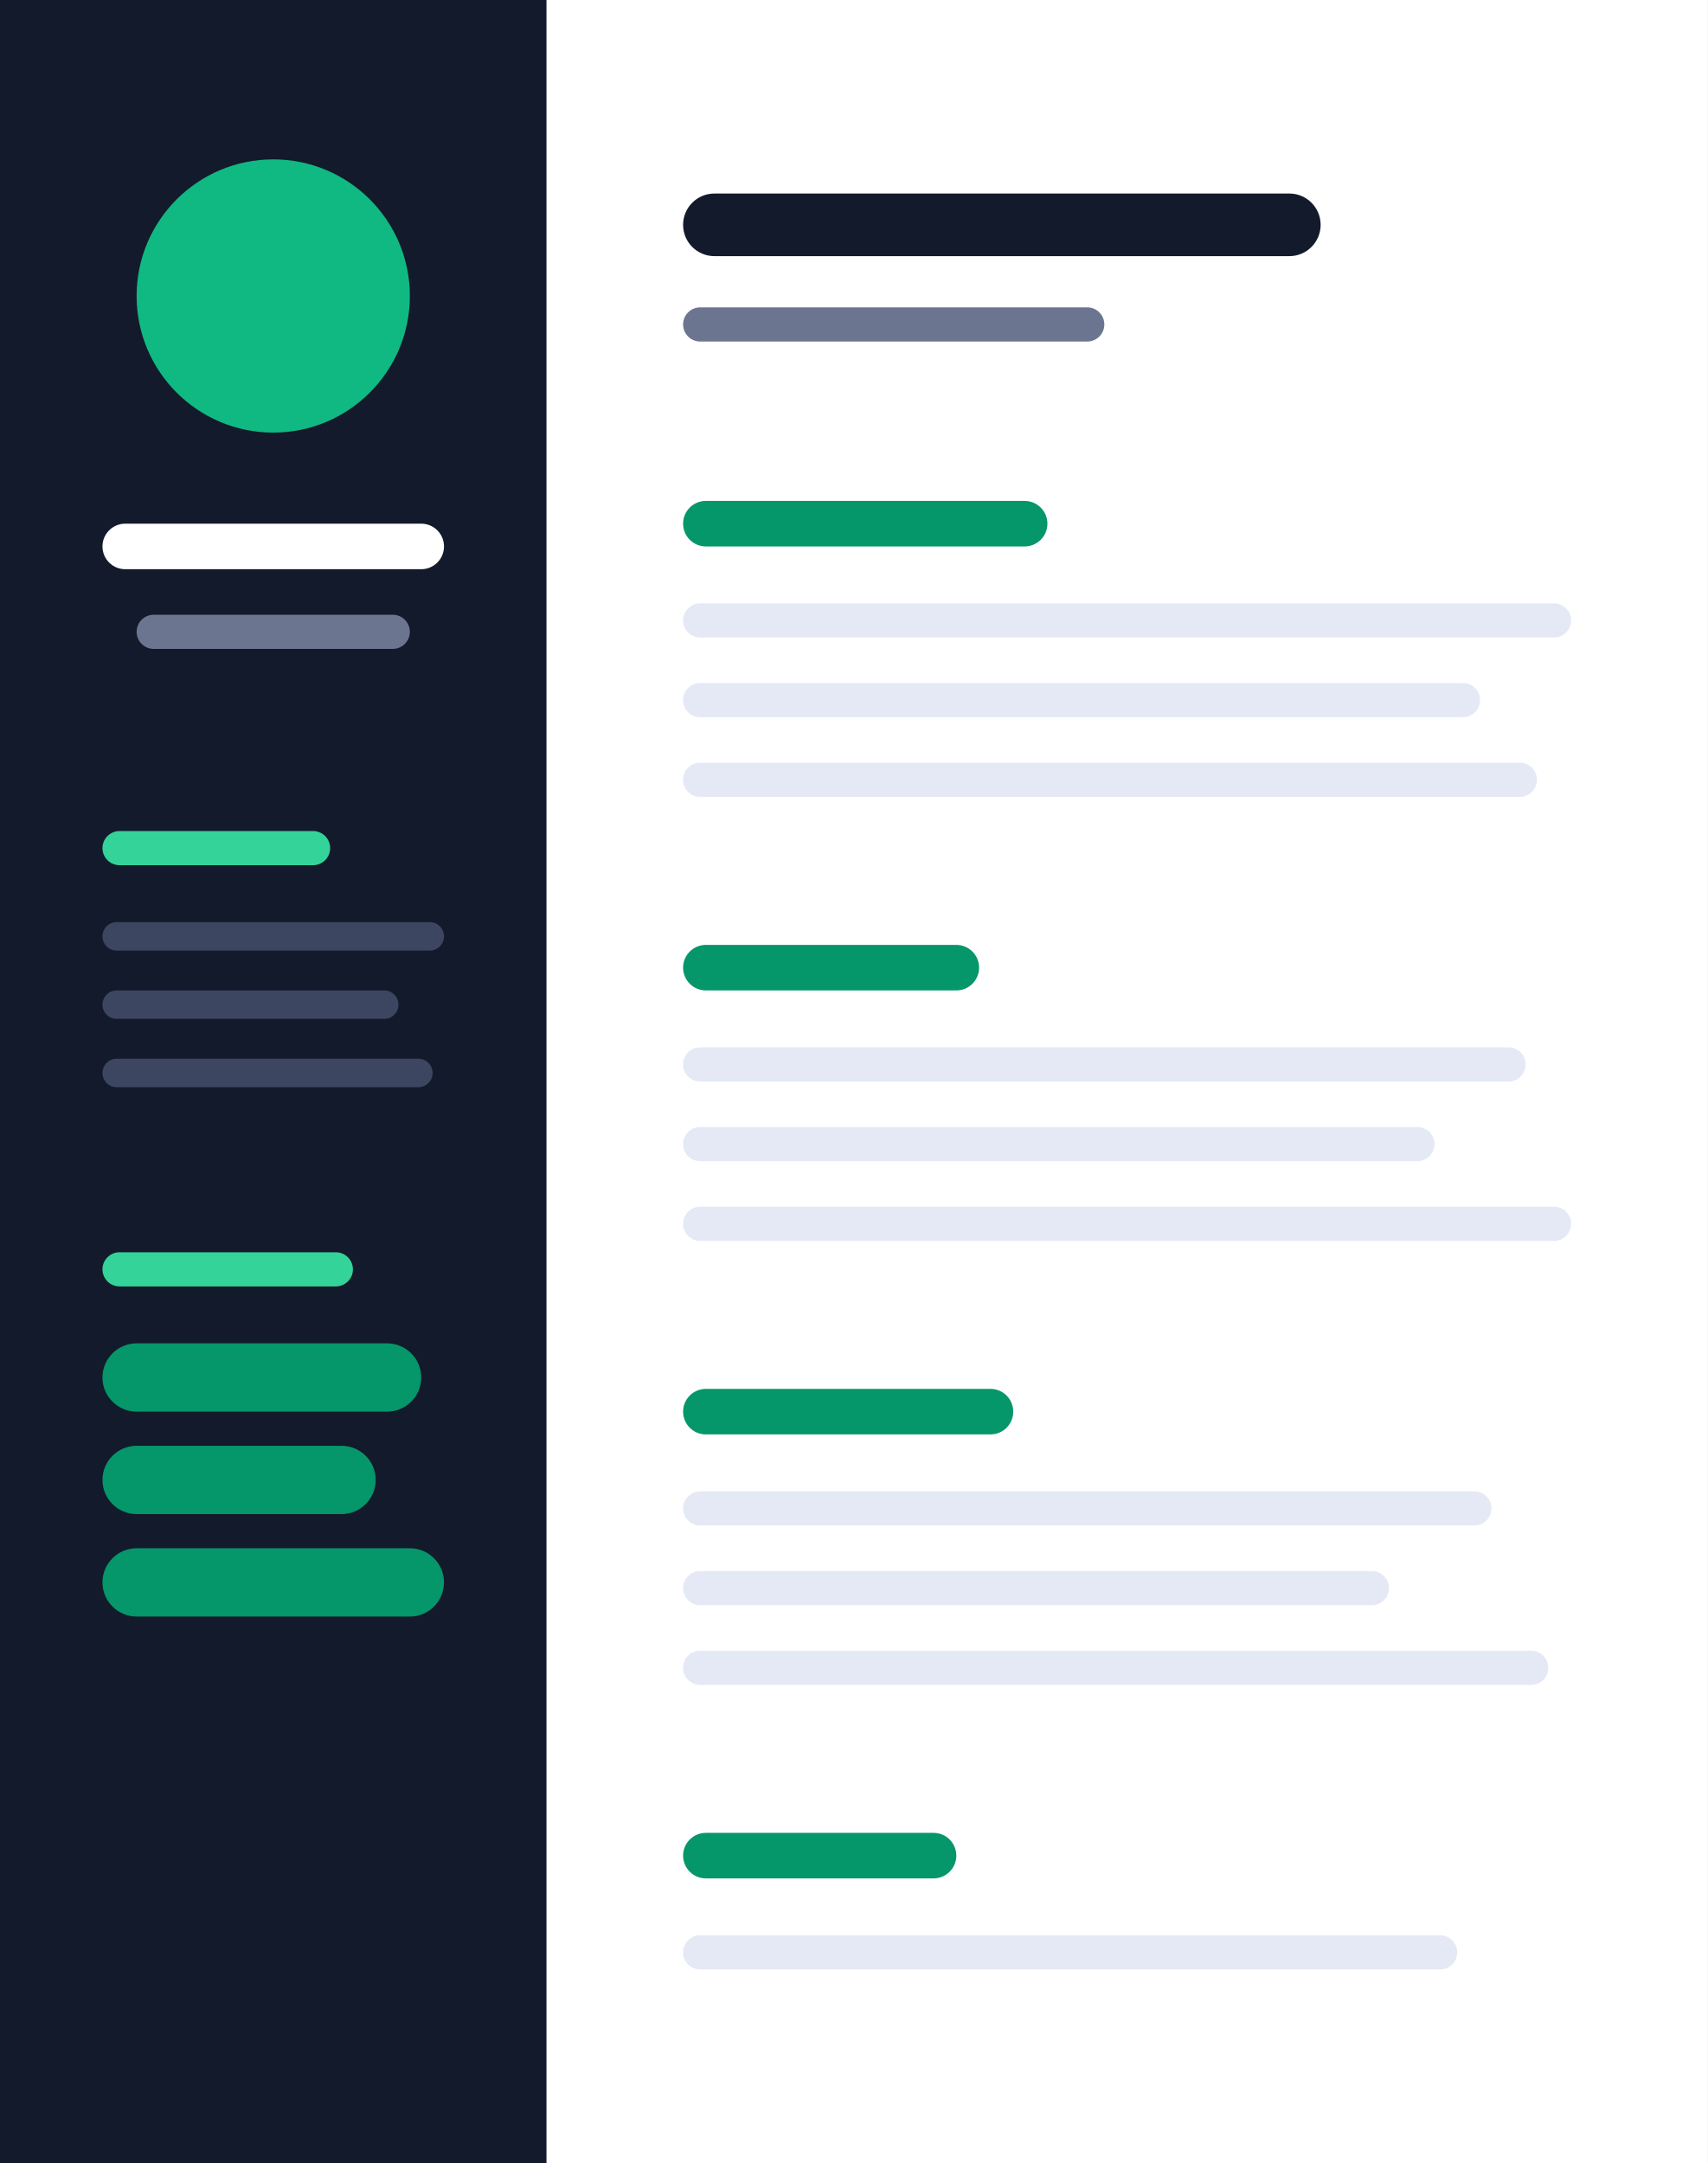
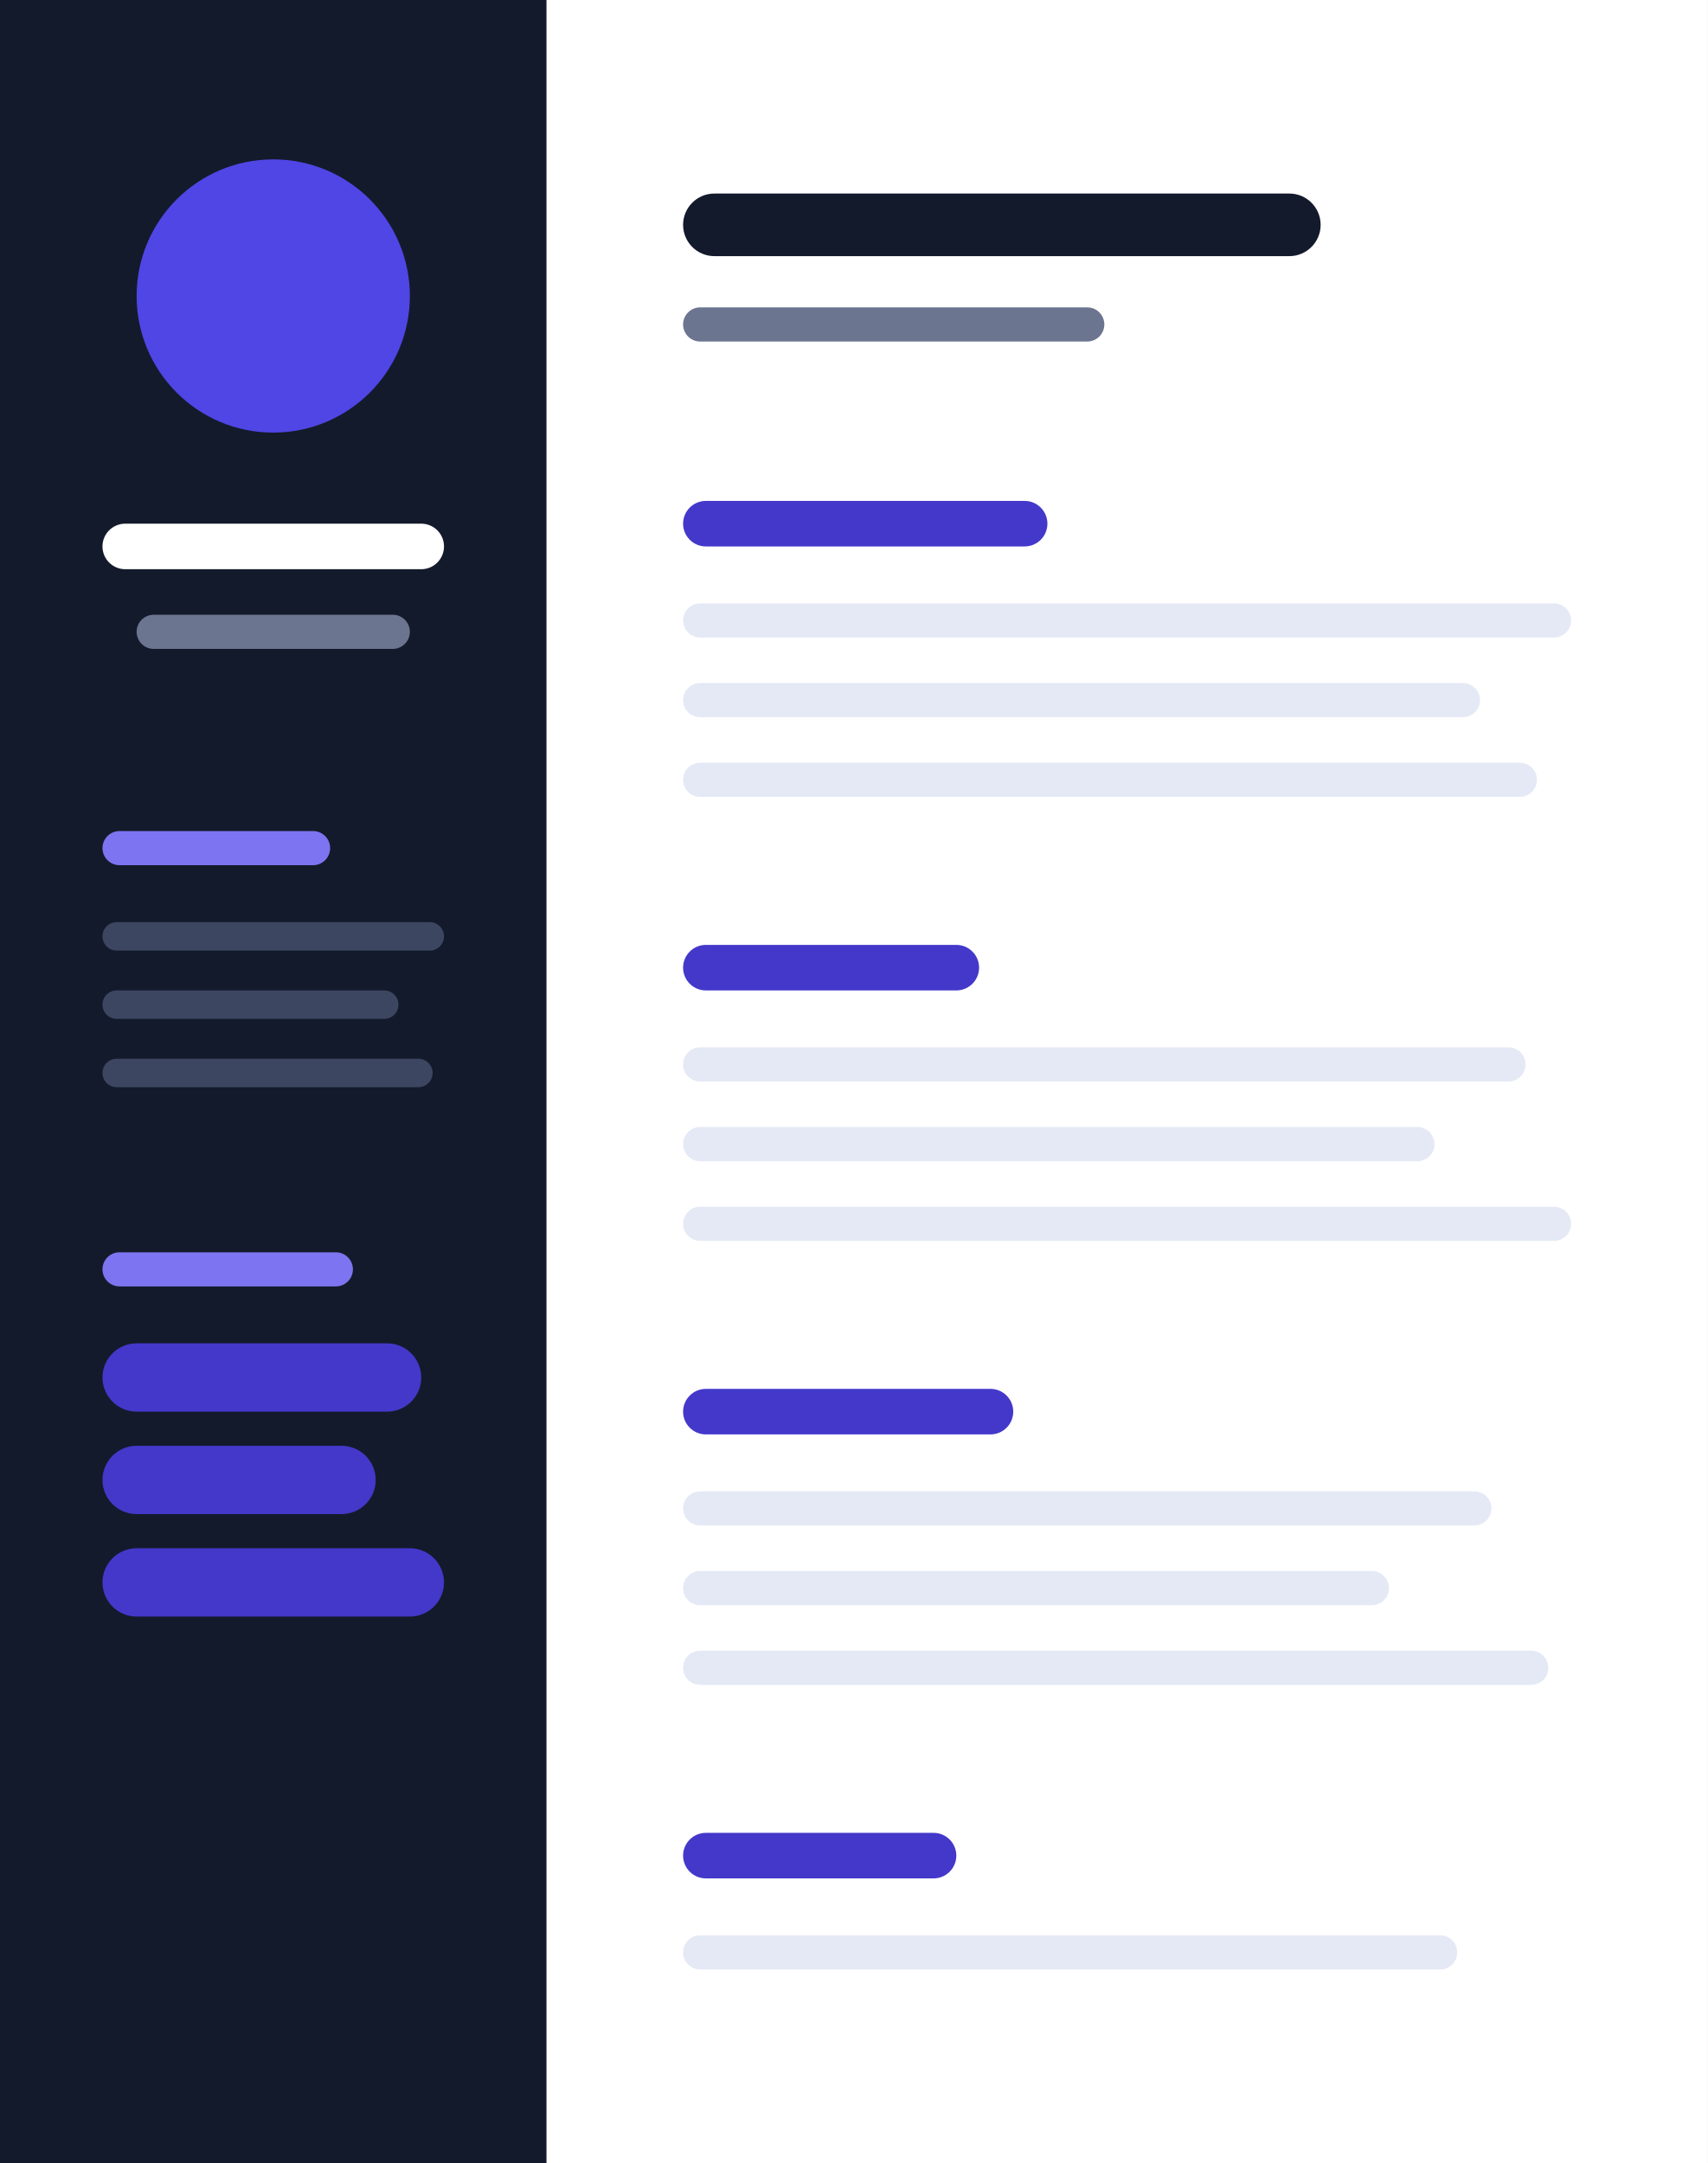
<svg xmlns="http://www.w3.org/2000/svg" viewBox="0 0 300 380" width="300" height="380" role="img" aria-label="Corporate template preview">
  <rect width="300" height="380" fill="#ffffff" />
  <rect x="0" y="0" width="96" height="380" fill="#131a2b" />
-   <circle cx="48" cy="52" r="24" fill="#10B981" />
+   <circle cx="48" cy="52" r="24" fill="#4f46e5" />
  <rect x="18" y="92" width="60" height="8" rx="4" fill="#ffffff" />
  <rect x="24" y="108" width="48" height="6" rx="3" fill="#6b7590" />
-   <rect x="18" y="146" width="40" height="6" rx="3" fill="#34D399" />
+   <rect x="18" y="146" width="40" height="6" rx="3" fill="#7c74f0" />
  <rect x="18" y="162" width="60" height="5" rx="2.5" fill="#3c4661" />
  <rect x="18" y="174" width="52" height="5" rx="2.5" fill="#3c4661" />
  <rect x="18" y="186" width="58" height="5" rx="2.5" fill="#3c4661" />
-   <rect x="18" y="220" width="44" height="6" rx="3" fill="#34D399" />
-   <rect x="18" y="236" width="56" height="12" rx="6" fill="#059669" />
-   <rect x="18" y="254" width="48" height="12" rx="6" fill="#059669" />
-   <rect x="18" y="272" width="60" height="12" rx="6" fill="#059669" />
+   <rect x="18" y="220" width="44" height="6" rx="3" fill="#7c74f0" />
+   <rect x="18" y="236" width="56" height="12" rx="6" fill="#4338ca" />
+   <rect x="18" y="254" width="48" height="12" rx="6" fill="#4338ca" />
+   <rect x="18" y="272" width="60" height="12" rx="6" fill="#4338ca" />
  <rect x="120" y="34" width="112" height="11" rx="5.5" fill="#131a2b" />
  <rect x="120" y="54" width="74" height="6" rx="3" fill="#6b7590" />
-   <rect x="120" y="88" width="64" height="8" rx="4" fill="#059669" />
+   <rect x="120" y="88" width="64" height="8" rx="4" fill="#4338ca" />
  <rect x="120" y="106" width="156" height="6" rx="3" fill="#e4e9f5" />
  <rect x="120" y="120" width="140" height="6" rx="3" fill="#e4e9f5" />
  <rect x="120" y="134" width="150" height="6" rx="3" fill="#e4e9f5" />
-   <rect x="120" y="166" width="52" height="8" rx="4" fill="#059669" />
+   <rect x="120" y="166" width="52" height="8" rx="4" fill="#4338ca" />
  <rect x="120" y="184" width="148" height="6" rx="3" fill="#e4e9f5" />
  <rect x="120" y="198" width="132" height="6" rx="3" fill="#e4e9f5" />
  <rect x="120" y="212" width="156" height="6" rx="3" fill="#e4e9f5" />
-   <rect x="120" y="244" width="58" height="8" rx="4" fill="#059669" />
+   <rect x="120" y="244" width="58" height="8" rx="4" fill="#4338ca" />
  <rect x="120" y="262" width="142" height="6" rx="3" fill="#e4e9f5" />
  <rect x="120" y="276" width="124" height="6" rx="3" fill="#e4e9f5" />
  <rect x="120" y="290" width="152" height="6" rx="3" fill="#e4e9f5" />
-   <rect x="120" y="322" width="48" height="8" rx="4" fill="#059669" />
+   <rect x="120" y="322" width="48" height="8" rx="4" fill="#4338ca" />
  <rect x="120" y="340" width="136" height="6" rx="3" fill="#e4e9f5" />
</svg>
